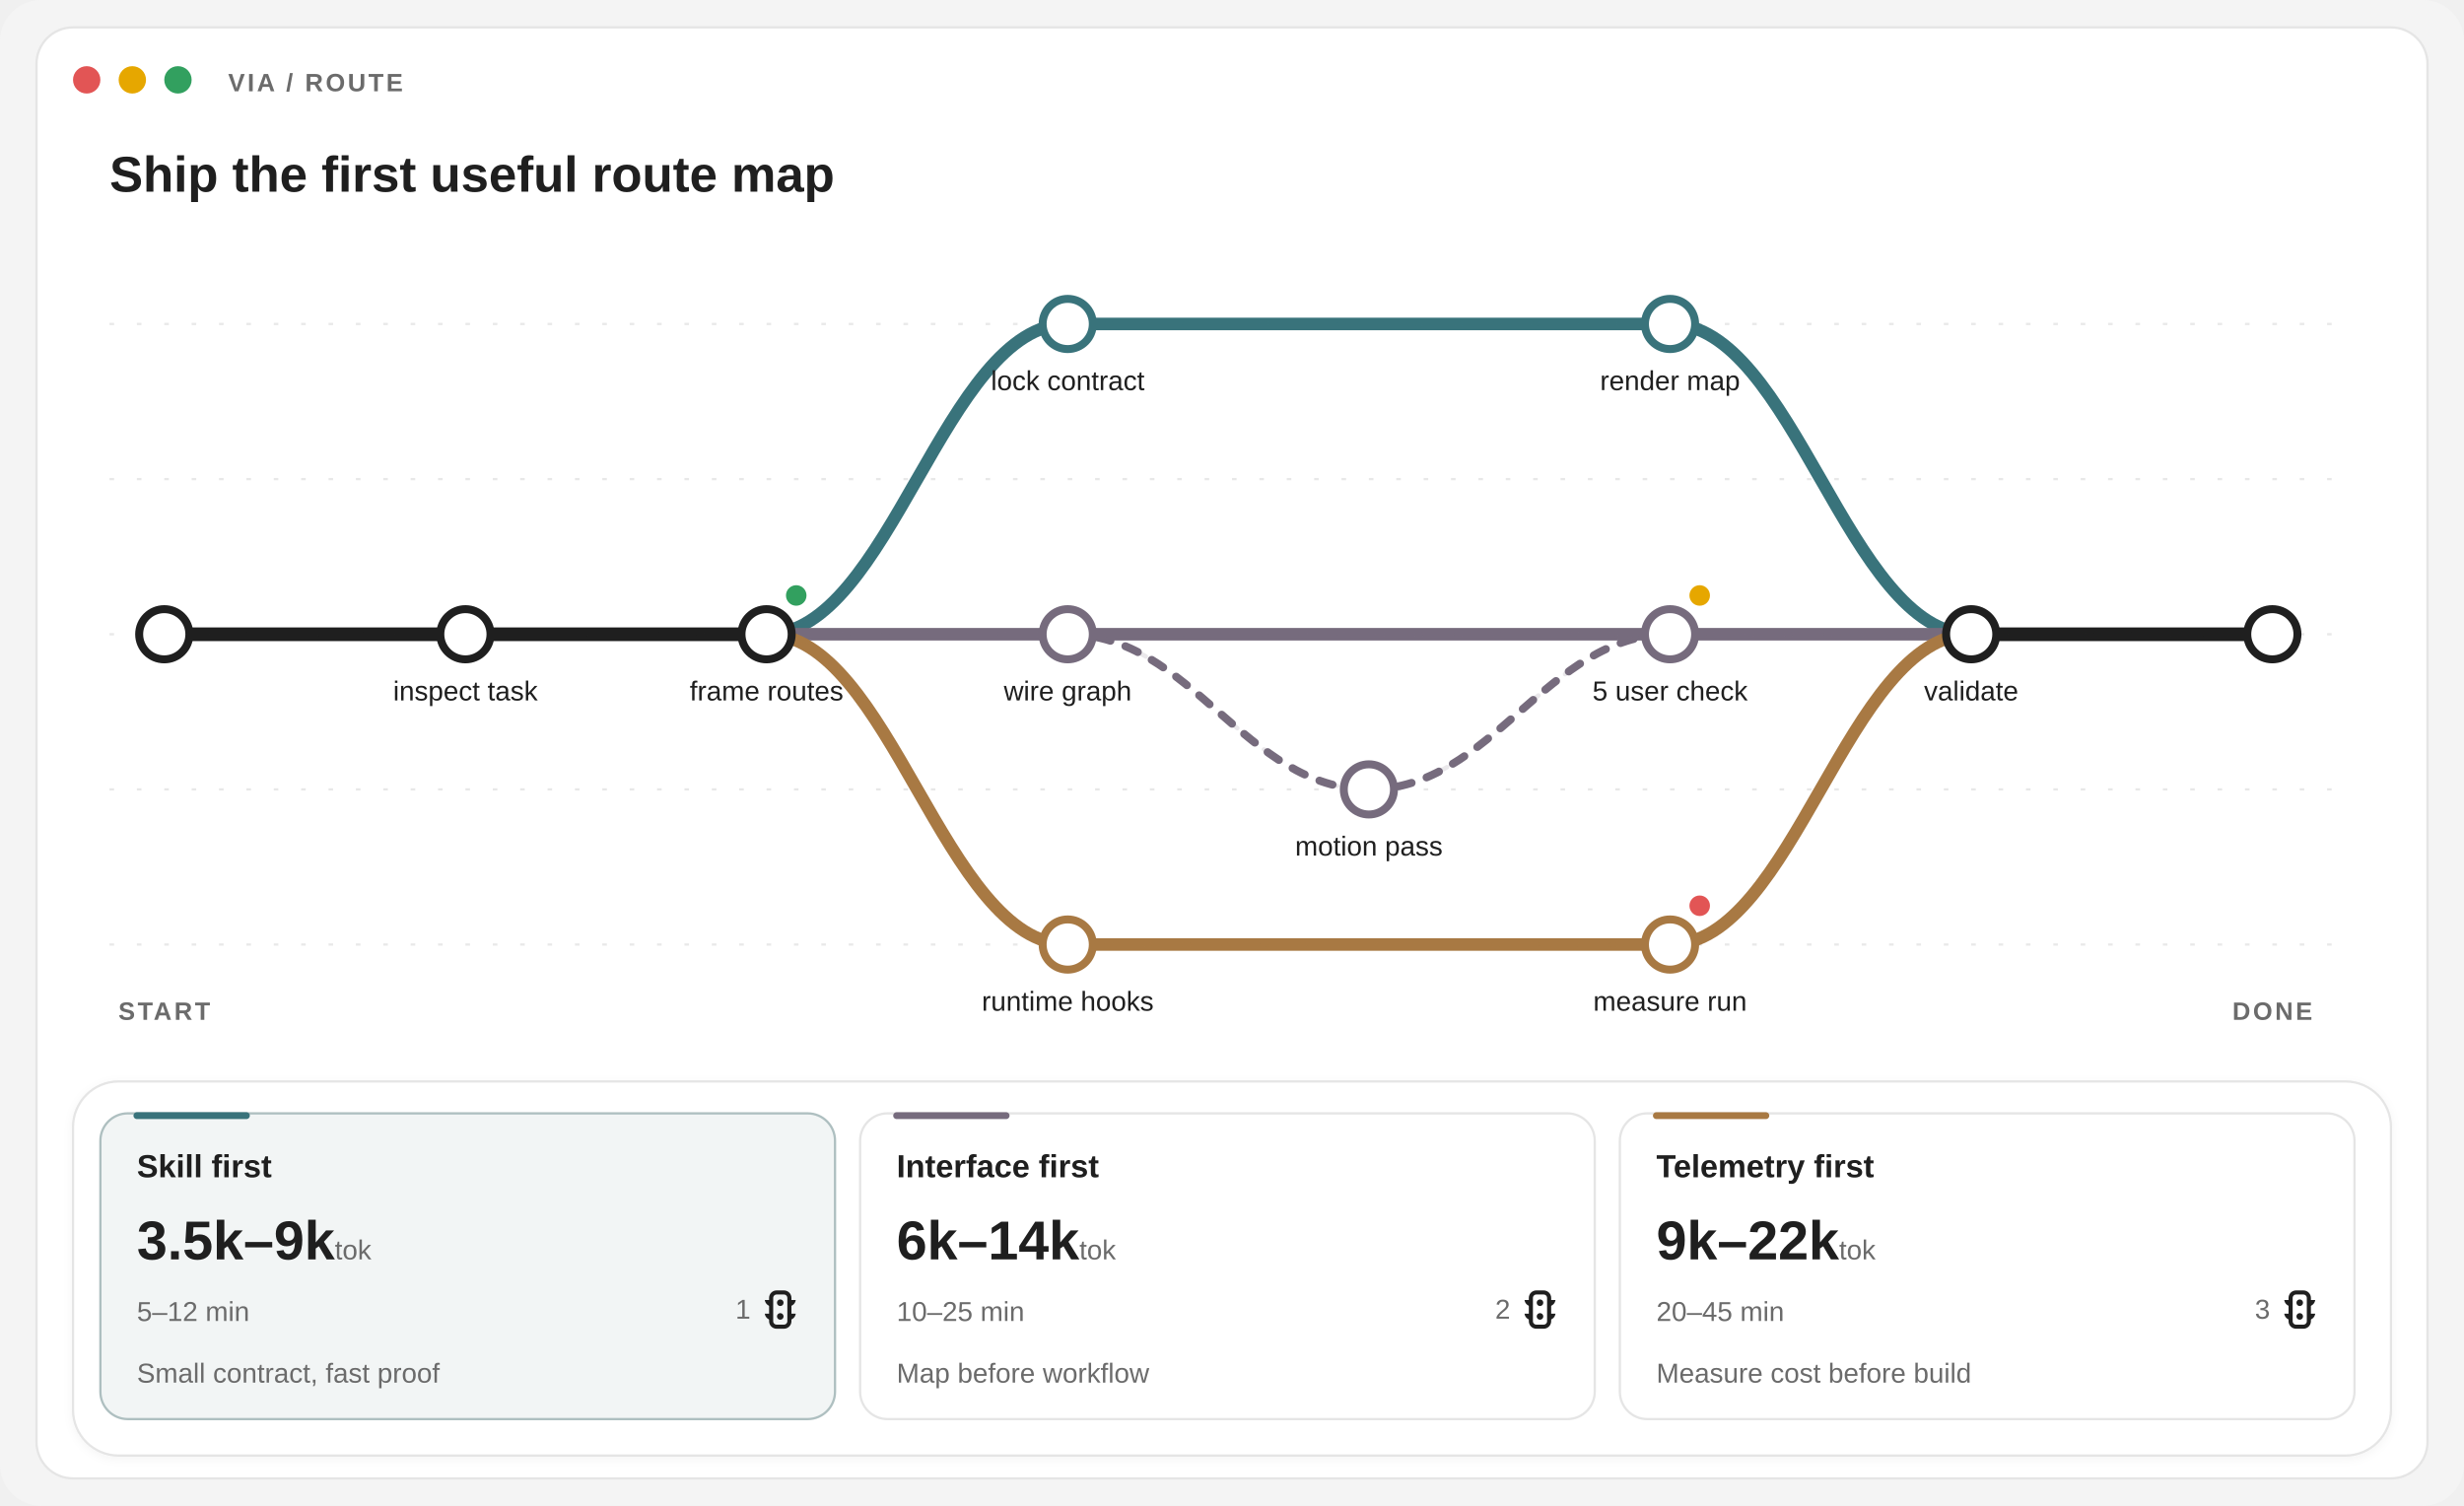
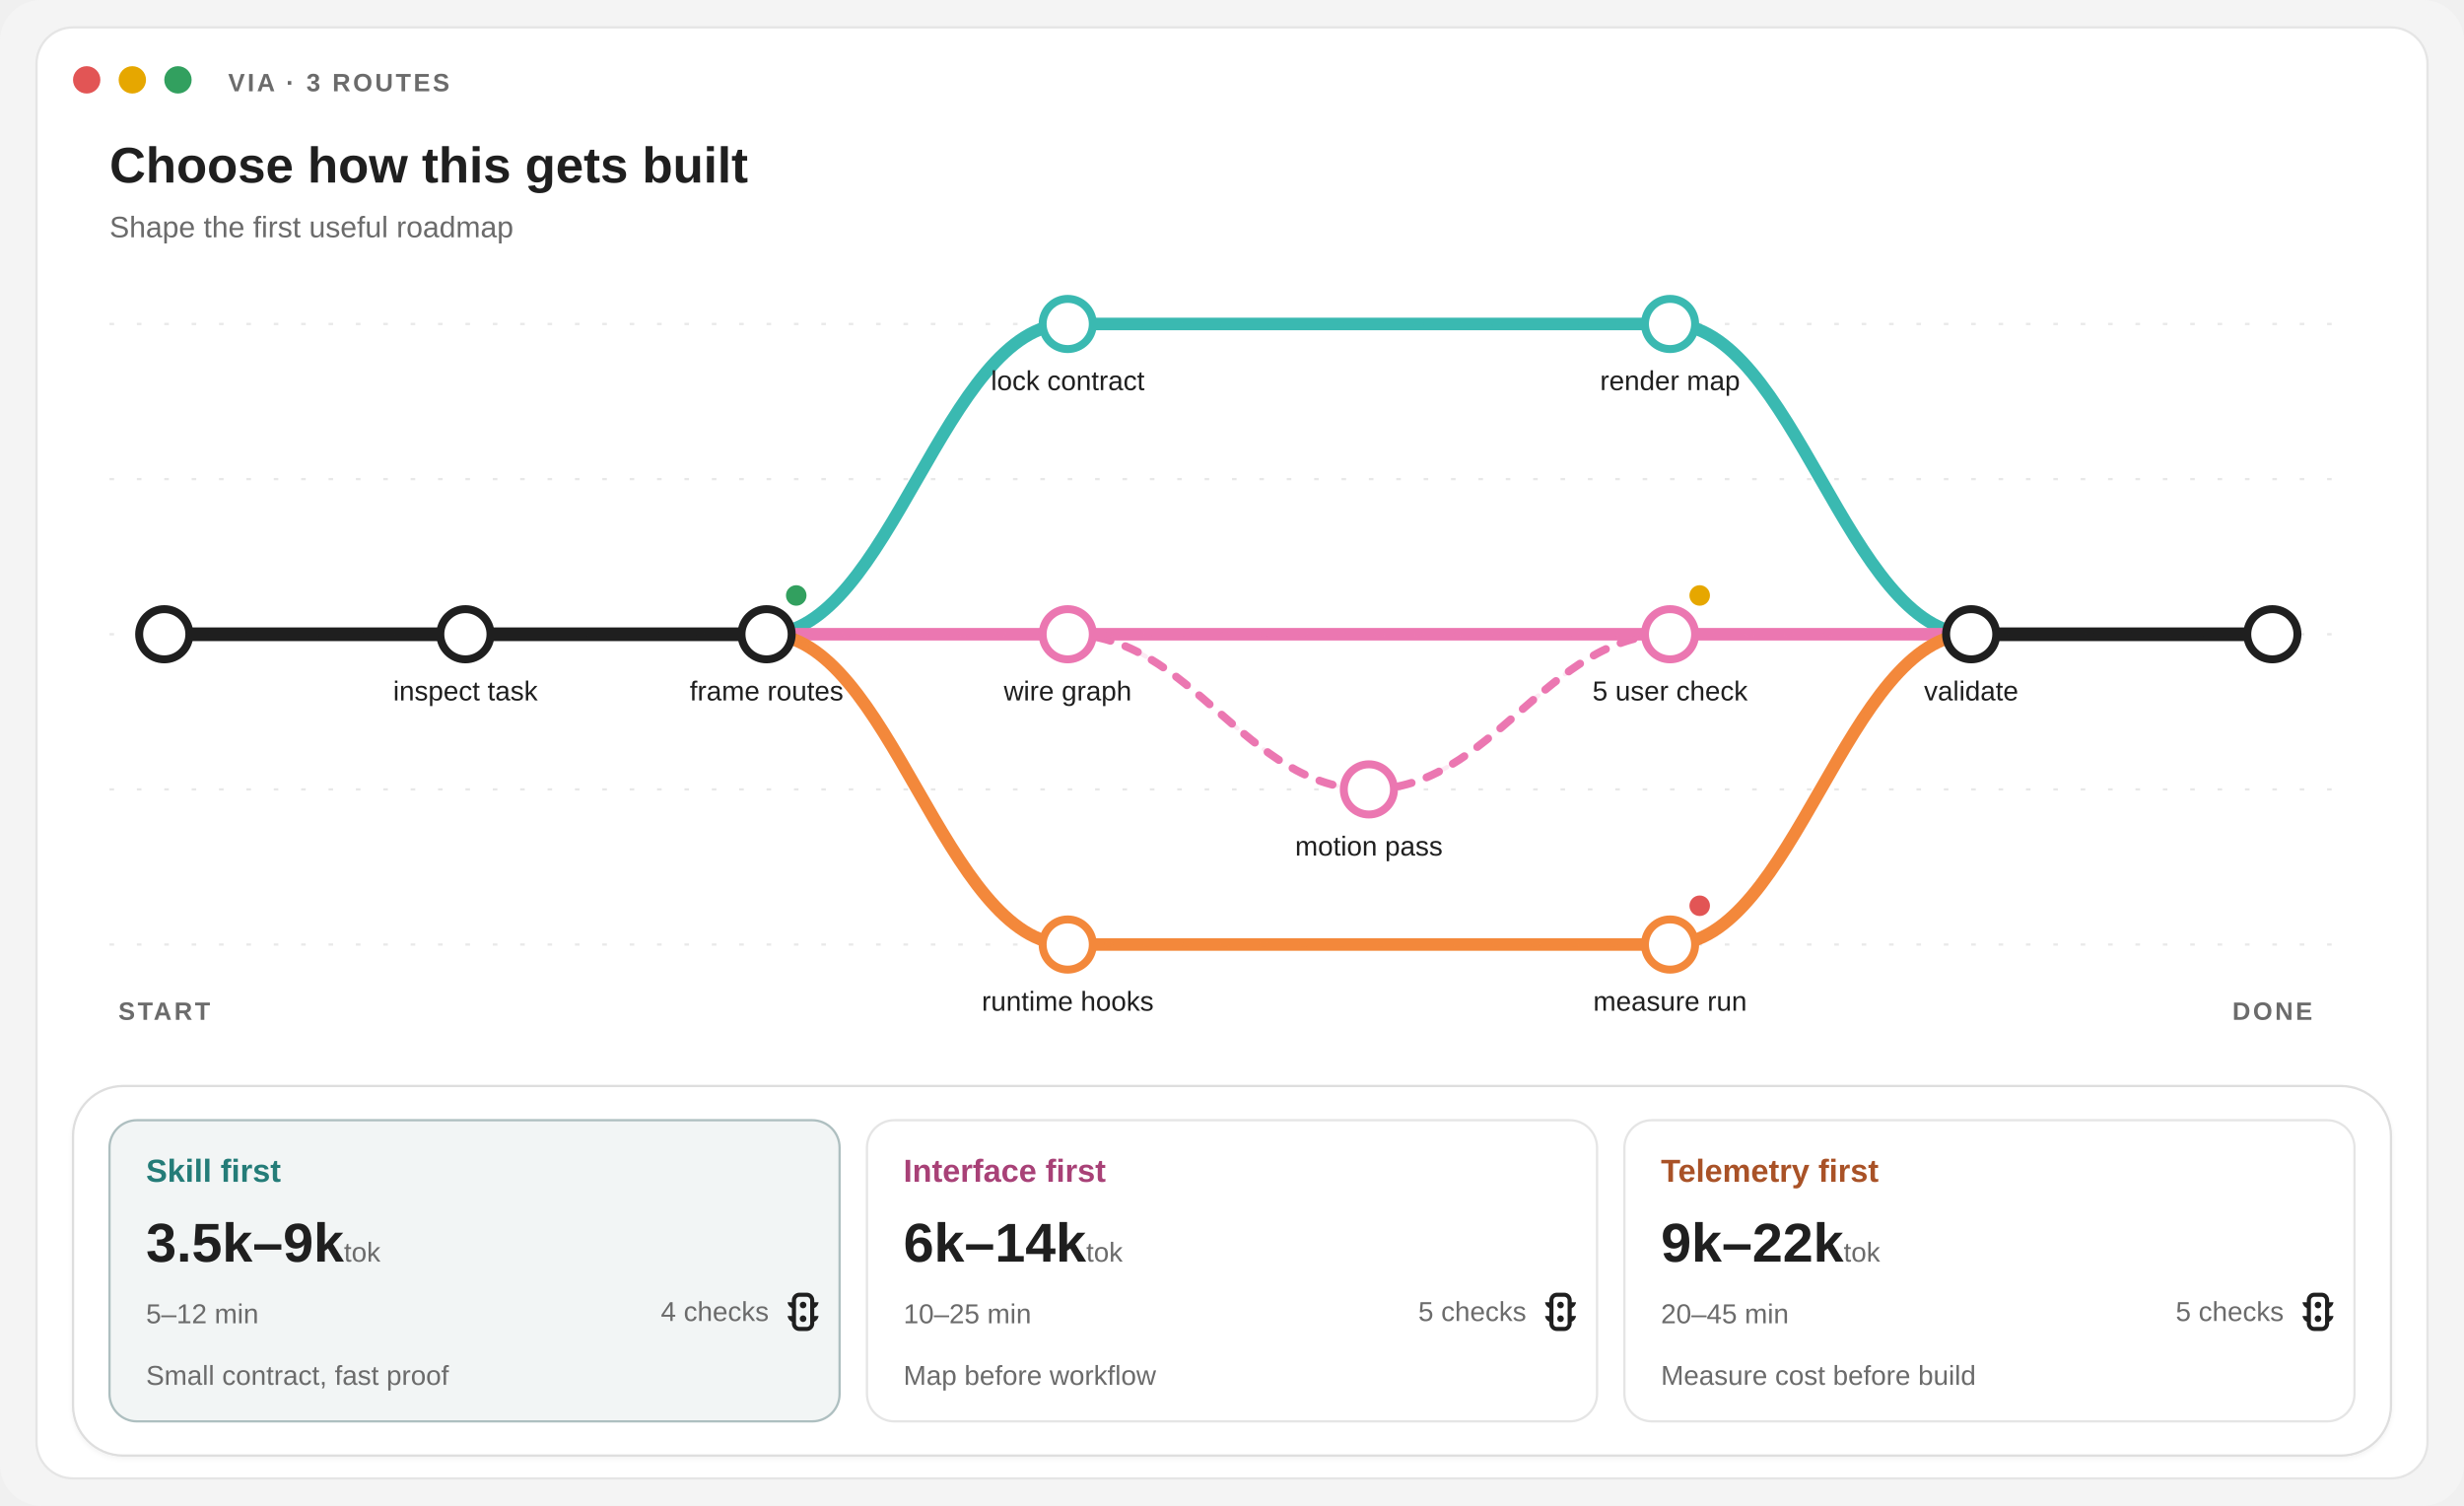
- <svg xmlns="http://www.w3.org/2000/svg" width="1080" height="660" viewBox="0 0 1080 660" role="img" aria-label="Ship the first useful route map">
+ <svg xmlns="http://www.w3.org/2000/svg" width="1080" height="660" viewBox="0 0 1080 660" role="img" aria-label="Shape the first useful roadmap">
  <defs>
    <filter id="dock-shadow" x="-8%" y="-30%" width="116%" height="170%" color-interpolation-filters="sRGB">
-       <feDropShadow dx="0" dy="5" stdDeviation="11" flood-color="#000000" flood-opacity=".075" />
-       <feDropShadow dx="0" dy="1" stdDeviation="2" flood-color="#000000" flood-opacity=".045" />
+       <feDropShadow dx="0" dy="7" stdDeviation="12" flood-color="#000000" flood-opacity=".11" />
+       <feDropShadow dx="0" dy="2" stdDeviation="4" flood-color="#000000" flood-opacity=".08" />
+       <feDropShadow dx="0" dy="1" stdDeviation="1" flood-color="#000000" flood-opacity=".05" />
    </filter>
  </defs>
  <style>
-     text{font-family:-apple-system,BlinkMacSystemFont,"Segoe UI","Noto Sans SC",Arial,sans-serif;font-variant-numeric:tabular-nums}.title{font-size:22px;font-weight:600;fill:#1F1F1F}.eyebrow{font-size:11px;font-weight:600;letter-spacing:1.1px;fill:#6B6B6B}.node-label{font-size:12px;font-weight:450;fill:#1F1F1F}.card-label{font-size:14px;font-weight:600;fill:#1F1F1F}.cost{font-size:24px;font-weight:600;fill:#1F1F1F}.unit{font-size:12px;font-weight:500;fill:#6B6B6B}.meta{font-size:12px;font-weight:500;fill:#6B6B6B}.gate-count{font-size:12px;font-weight:500;fill:#6B6B6B}.summary{font-size:12px;font-weight:400;fill:#6B6B6B}.card rect,.route-rail{transition:fill .18s ease,stroke .18s ease}.flow{opacity:.16;stroke-dasharray:2 15;animation:travel 1.25s linear infinite}.window-lights circle{transform-box:fill-box;transform-origin:center}.window-lights:hover circle{animation:light-pop .32s ease both}.window-lights circle:nth-child(2){animation-delay:.04s}.window-lights circle:nth-child(3){animation-delay:.08s}@keyframes travel{to{stroke-dashoffset:-34}}@keyframes light-pop{50%{transform:scale(1.2)}}@media(prefers-reduced-motion:reduce){.flow{animation:none}.window-lights circle{animation:none!important}.card rect,.route-rail{transition:none}}
+     text{font-family:-apple-system,BlinkMacSystemFont,"Segoe UI","Noto Sans SC",Arial,sans-serif;font-variant-numeric:tabular-nums}.title{font-size:22px;font-weight:600;fill:#1F1F1F}.subtitle{font-size:13px;font-weight:400;fill:#6B6B6B}.eyebrow{font-size:11px;font-weight:600;letter-spacing:1.1px;fill:#6B6B6B}.node-label{font-size:12px;font-weight:450;fill:#1F1F1F}.card-label{font-size:14px;font-weight:650}.cost{font-size:24px;font-weight:600;fill:#1F1F1F}.unit{font-size:12px;font-weight:500;fill:#6B6B6B}.meta{font-size:12px;font-weight:500;fill:#6B6B6B}.check-count{font-size:12px;font-weight:500;fill:#6B6B6B}.summary{font-size:12px;font-weight:400;fill:#6B6B6B}.card rect{transition:fill .18s ease,stroke .18s ease}.flow{opacity:.16;stroke-dasharray:2 15;animation:travel 1.25s linear infinite}.window-lights circle{transform-box:fill-box;transform-origin:center}.window-lights:hover circle{animation:light-pop .32s ease both}.window-lights circle:nth-child(2){animation-delay:.04s}.window-lights circle:nth-child(3){animation-delay:.08s}@keyframes travel{to{stroke-dashoffset:-34}}@keyframes light-pop{50%{transform:scale(1.2)}}@media(prefers-reduced-motion:reduce){.flow{animation:none}.window-lights circle{animation:none!important}.card rect{transition:none}}
  </style>
  <rect width="1080" height="660" rx="18" fill="#F4F4F4" />
  <rect x="16" y="12" width="1048" height="636" rx="16" fill="#FFFFFF" stroke="#E5E5E5" />
  <g class="window-lights" transform="translate(38 35)">
    <circle cx="0" cy="0" r="6" fill="#E25555" />
    <circle cx="20" cy="0" r="6" fill="#E6A700" />
    <circle cx="40" cy="0" r="6" fill="#32A05F" />
  </g>
-   <text x="100" y="40" class="eyebrow">VIA / ROUTE</text>
-   <text x="48" y="84" class="title">Ship the first useful route map</text>
+   <text x="100" y="40" class="eyebrow">VIA · 3 ROUTES</text>
+   <text x="48" y="80" class="title">Choose how this gets built</text>
+   <text x="48" y="104" class="subtitle">Shape the first useful roadmap</text>
  <g class="map">
    <path d="M48 142H1032" stroke="#E8E8E8" stroke-width="1" stroke-dasharray="2 10" />
    <path d="M48 210H1032" stroke="#E8E8E8" stroke-width="1" stroke-dasharray="2 10" />
    <path d="M48 278H1032" stroke="#E8E8E8" stroke-width="1" stroke-dasharray="2 10" />
    <path d="M48 346H1032" stroke="#E8E8E8" stroke-width="1" stroke-dasharray="2 10" />
    <path d="M48 414H1032" stroke="#E8E8E8" stroke-width="1" stroke-dasharray="2 10" />
    <path class="edge e0" d="M72 278 C126 278 150 278 204 278" fill="none" stroke="#1F1F1F" stroke-width="6" stroke-linecap="round" />
    <path class="flow" d="M72 278 C126 278 150 278 204 278" fill="none" stroke="#1F1F1F" stroke-width="2" stroke-linecap="round" />
    <path class="edge e1" d="M204 278 C258 278 282 278 336 278" fill="none" stroke="#1F1F1F" stroke-width="6" stroke-linecap="round" />
    <path class="flow" d="M204 278 C258 278 282 278 336 278" fill="none" stroke="#1F1F1F" stroke-width="2" stroke-linecap="round" />
-     <path class="edge e2" d="M336 278 C390 278 414 142 468 142" fill="none" stroke="#39737B" stroke-width="5.5" stroke-linecap="round" />
-     <path class="flow" d="M336 278 C390 278 414 142 468 142" fill="none" stroke="#39737B" stroke-width="2" stroke-linecap="round" />
-     <path class="edge e3" d="M468 142 C522 142 678 142 732 142" fill="none" stroke="#39737B" stroke-width="5.5" stroke-linecap="round" />
-     <path class="flow" d="M468 142 C522 142 678 142 732 142" fill="none" stroke="#39737B" stroke-width="2" stroke-linecap="round" />
-     <path class="edge e4" d="M732 142 C786 142 810 278 864 278" fill="none" stroke="#39737B" stroke-width="5.5" stroke-linecap="round" />
-     <path class="flow" d="M732 142 C786 142 810 278 864 278" fill="none" stroke="#39737B" stroke-width="2" stroke-linecap="round" />
-     <path class="edge e5" d="M336 278 C390 278 414 278 468 278" fill="none" stroke="#766B7D" stroke-width="5.5" stroke-linecap="round" />
-     <path class="flow" d="M336 278 C390 278 414 278 468 278" fill="none" stroke="#766B7D" stroke-width="2" stroke-linecap="round" />
-     <path class="edge e6" d="M468 278 C522 278 678 278 732 278" fill="none" stroke="#766B7D" stroke-width="5.5" stroke-linecap="round" />
-     <path class="flow" d="M468 278 C522 278 678 278 732 278" fill="none" stroke="#766B7D" stroke-width="2" stroke-linecap="round" />
-     <path class="edge e7" d="M468 278 C522 278 546 346 600 346" fill="none" stroke="#766B7D" stroke-width="3.5" stroke-linecap="round" stroke-dasharray="6 7" />
-     <path class="flow" d="M468 278 C522 278 546 346 600 346" fill="none" stroke="#766B7D" stroke-width="2" stroke-linecap="round" />
-     <path class="edge e8" d="M600 346 C654 346 678 278 732 278" fill="none" stroke="#766B7D" stroke-width="3.5" stroke-linecap="round" stroke-dasharray="6 7" />
-     <path class="flow" d="M600 346 C654 346 678 278 732 278" fill="none" stroke="#766B7D" stroke-width="2" stroke-linecap="round" />
-     <path class="edge e9" d="M732 278 C786 278 810 278 864 278" fill="none" stroke="#766B7D" stroke-width="5.5" stroke-linecap="round" />
-     <path class="flow" d="M732 278 C786 278 810 278 864 278" fill="none" stroke="#766B7D" stroke-width="2" stroke-linecap="round" />
-     <path class="edge e10" d="M336 278 C390 278 414 414 468 414" fill="none" stroke="#A87943" stroke-width="5.5" stroke-linecap="round" />
-     <path class="flow" d="M336 278 C390 278 414 414 468 414" fill="none" stroke="#A87943" stroke-width="2" stroke-linecap="round" />
-     <path class="edge e11" d="M468 414 C522 414 678 414 732 414" fill="none" stroke="#A87943" stroke-width="5.5" stroke-linecap="round" />
-     <path class="flow" d="M468 414 C522 414 678 414 732 414" fill="none" stroke="#A87943" stroke-width="2" stroke-linecap="round" />
-     <path class="edge e12" d="M732 414 C786 414 810 278 864 278" fill="none" stroke="#A87943" stroke-width="5.5" stroke-linecap="round" />
-     <path class="flow" d="M732 414 C786 414 810 278 864 278" fill="none" stroke="#A87943" stroke-width="2" stroke-linecap="round" />
+     <path class="edge e2" d="M336 278 C390 278 414 142 468 142" fill="none" stroke="#3AB9B1" stroke-width="5.5" stroke-linecap="round" />
+     <path class="flow" d="M336 278 C390 278 414 142 468 142" fill="none" stroke="#3AB9B1" stroke-width="2" stroke-linecap="round" />
+     <path class="edge e3" d="M468 142 C522 142 678 142 732 142" fill="none" stroke="#3AB9B1" stroke-width="5.5" stroke-linecap="round" />
+     <path class="flow" d="M468 142 C522 142 678 142 732 142" fill="none" stroke="#3AB9B1" stroke-width="2" stroke-linecap="round" />
+     <path class="edge e4" d="M732 142 C786 142 810 278 864 278" fill="none" stroke="#3AB9B1" stroke-width="5.5" stroke-linecap="round" />
+     <path class="flow" d="M732 142 C786 142 810 278 864 278" fill="none" stroke="#3AB9B1" stroke-width="2" stroke-linecap="round" />
+     <path class="edge e5" d="M336 278 C390 278 414 278 468 278" fill="none" stroke="#EB77B1" stroke-width="5.5" stroke-linecap="round" />
+     <path class="flow" d="M336 278 C390 278 414 278 468 278" fill="none" stroke="#EB77B1" stroke-width="2" stroke-linecap="round" />
+     <path class="edge e6" d="M468 278 C522 278 678 278 732 278" fill="none" stroke="#EB77B1" stroke-width="5.5" stroke-linecap="round" />
+     <path class="flow" d="M468 278 C522 278 678 278 732 278" fill="none" stroke="#EB77B1" stroke-width="2" stroke-linecap="round" />
+     <path class="edge e7" d="M468 278 C522 278 546 346 600 346" fill="none" stroke="#EB77B1" stroke-width="3.5" stroke-linecap="round" stroke-dasharray="6 7" />
+     <path class="flow" d="M468 278 C522 278 546 346 600 346" fill="none" stroke="#EB77B1" stroke-width="2" stroke-linecap="round" />
+     <path class="edge e8" d="M600 346 C654 346 678 278 732 278" fill="none" stroke="#EB77B1" stroke-width="3.5" stroke-linecap="round" stroke-dasharray="6 7" />
+     <path class="flow" d="M600 346 C654 346 678 278 732 278" fill="none" stroke="#EB77B1" stroke-width="2" stroke-linecap="round" />
+     <path class="edge e9" d="M732 278 C786 278 810 278 864 278" fill="none" stroke="#EB77B1" stroke-width="5.5" stroke-linecap="round" />
+     <path class="flow" d="M732 278 C786 278 810 278 864 278" fill="none" stroke="#EB77B1" stroke-width="2" stroke-linecap="round" />
+     <path class="edge e10" d="M336 278 C390 278 414 414 468 414" fill="none" stroke="#F3883B" stroke-width="5.5" stroke-linecap="round" />
+     <path class="flow" d="M336 278 C390 278 414 414 468 414" fill="none" stroke="#F3883B" stroke-width="2" stroke-linecap="round" />
+     <path class="edge e11" d="M468 414 C522 414 678 414 732 414" fill="none" stroke="#F3883B" stroke-width="5.5" stroke-linecap="round" />
+     <path class="flow" d="M468 414 C522 414 678 414 732 414" fill="none" stroke="#F3883B" stroke-width="2" stroke-linecap="round" />
+     <path class="edge e12" d="M732 414 C786 414 810 278 864 278" fill="none" stroke="#F3883B" stroke-width="5.5" stroke-linecap="round" />
+     <path class="flow" d="M732 414 C786 414 810 278 864 278" fill="none" stroke="#F3883B" stroke-width="2" stroke-linecap="round" />
    <path class="edge e13" d="M864 278 C918 278 942 278 996 278" fill="none" stroke="#1F1F1F" stroke-width="6" stroke-linecap="round" />
    <path class="flow" d="M864 278 C918 278 942 278 996 278" fill="none" stroke="#1F1F1F" stroke-width="2" stroke-linecap="round" />
    <g class="node">
      <circle cx="72" cy="278" r="11" fill="#FFFFFF" stroke="#1F1F1F" stroke-width="3.5" />
    </g>
    <g class="node">
      <circle cx="204" cy="278" r="11" fill="#FFFFFF" stroke="#1F1F1F" stroke-width="3.5" />
      <text x="204" y="307" text-anchor="middle" class="node-label">inspect task</text>
    </g>
    <g class="node">
      <circle cx="336" cy="278" r="11" fill="#FFFFFF" stroke="#1F1F1F" stroke-width="3.5" />
      <g transform="translate(349 261)">
        <circle r="6" fill="#32A05F" stroke="#FFFFFF" stroke-width="3" />
      </g>
      <text x="336" y="307" text-anchor="middle" class="node-label">frame routes</text>
    </g>
    <g class="node">
-       <circle cx="468" cy="142" r="11" fill="#FFFFFF" stroke="#39737B" stroke-width="3.5" />
+       <circle cx="468" cy="142" r="11" fill="#FFFFFF" stroke="#3AB9B1" stroke-width="3.5" />
      <text x="468" y="171" text-anchor="middle" class="node-label">lock contract</text>
    </g>
    <g class="node">
-       <circle cx="732" cy="142" r="11" fill="#FFFFFF" stroke="#39737B" stroke-width="3.5" />
+       <circle cx="732" cy="142" r="11" fill="#FFFFFF" stroke="#3AB9B1" stroke-width="3.5" />
      <text x="732" y="171" text-anchor="middle" class="node-label">render map</text>
    </g>
    <g class="node">
-       <circle cx="468" cy="278" r="11" fill="#FFFFFF" stroke="#766B7D" stroke-width="3.5" />
+       <circle cx="468" cy="278" r="11" fill="#FFFFFF" stroke="#EB77B1" stroke-width="3.5" />
      <text x="468" y="307" text-anchor="middle" class="node-label">wire graph</text>
    </g>
    <g class="node">
-       <circle cx="600" cy="346" r="11" fill="#FFFFFF" stroke="#766B7D" stroke-width="3.5" />
+       <circle cx="600" cy="346" r="11" fill="#FFFFFF" stroke="#EB77B1" stroke-width="3.5" />
      <text x="600" y="375" text-anchor="middle" class="node-label">motion pass</text>
    </g>
    <g class="node">
-       <circle cx="732" cy="278" r="11" fill="#FFFFFF" stroke="#766B7D" stroke-width="3.5" />
+       <circle cx="732" cy="278" r="11" fill="#FFFFFF" stroke="#EB77B1" stroke-width="3.5" />
      <g transform="translate(745 261)">
        <circle r="6" fill="#E6A700" stroke="#FFFFFF" stroke-width="3" />
      </g>
      <text x="732" y="307" text-anchor="middle" class="node-label">5 user check</text>
    </g>
    <g class="node">
-       <circle cx="468" cy="414" r="11" fill="#FFFFFF" stroke="#A87943" stroke-width="3.5" />
+       <circle cx="468" cy="414" r="11" fill="#FFFFFF" stroke="#F3883B" stroke-width="3.5" />
      <text x="468" y="443" text-anchor="middle" class="node-label">runtime hooks</text>
    </g>
    <g class="node">
-       <circle cx="732" cy="414" r="11" fill="#FFFFFF" stroke="#A87943" stroke-width="3.5" />
+       <circle cx="732" cy="414" r="11" fill="#FFFFFF" stroke="#F3883B" stroke-width="3.5" />
      <g transform="translate(745 397)">
        <circle r="6" fill="#E25555" stroke="#FFFFFF" stroke-width="3" />
      </g>
      <text x="732" y="443" text-anchor="middle" class="node-label">measure run</text>
    </g>
    <g class="node">
      <circle cx="864" cy="278" r="11" fill="#FFFFFF" stroke="#1F1F1F" stroke-width="3.5" />
      <text x="864" y="307" text-anchor="middle" class="node-label">validate</text>
    </g>
    <g class="node">
      <circle cx="996" cy="278" r="11" fill="#FFFFFF" stroke="#1F1F1F" stroke-width="3.5" />
    </g>
  </g>
  <text x="72" y="447" text-anchor="middle" class="eyebrow">START</text>
  <text x="996" y="447" text-anchor="middle" class="eyebrow">DONE</text>
-   <rect class="route-dock" x="32" y="474" width="1016" height="164" rx="20" fill="#FFFFFF" stroke="#E5E5E5" filter="url(#dock-shadow)" />
-   <g class="card selected" data-route-id="skill-first" transform="translate(44 488)" aria-label="Skill first, 3.5k–9k tokens, 5 to 12 minutes">
-     <rect width="322" height="134" rx="12" fill="#F2F5F5" stroke="#AEBFC0" stroke-width="1" />
-     <path class="route-rail" d="M16 1H64" fill="none" stroke="#39737B" stroke-width="3" stroke-linecap="round" />
-     <text x="16" y="28" class="card-label">Skill first</text>
-     <text x="16" y="64" class="cost">3.5k–9k<tspan class="unit"> tok</tspan>
+   <rect class="route-dock" x="32" y="476" width="1016" height="162" rx="22" fill="#FFFFFF" stroke="#DEDEDE" filter="url(#dock-shadow)" />
+   <g class="card selected" data-route-id="skill-first" transform="translate(48 491)" aria-label="Skill first, 3.5k–9k tokens, 5 to 12 minutes, 4 engineering checks">
+     <rect width="320" height="132" rx="12" fill="#F2F5F5" stroke="#AEBFC0" stroke-width="1" />
+     <text x="16" y="27" class="card-label" fill="#247C78">Skill first</text>
+     <text x="16" y="62" class="cost">3.5k–9k<tspan class="unit"> tok</tspan>
    </text>
-     <text x="16" y="91" class="meta">5–12 min</text>
-     <g class="gate-light" transform="translate(291 86)" aria-label="1 gate">
-       <text x="-6" y="4" text-anchor="end" class="gate-count">1</text>
+     <text x="16" y="89" class="meta">5–12 min</text>
+     <g class="gate-light" transform="translate(297 84)" aria-label="4 engineering checks">
+       <text x="-8" y="4" text-anchor="end" class="check-count">4 checks</text>
      <g transform="translate(-2 -9)" fill="#1F1F1F">
        <rect x="5" y="1.5" width="8" height="15" rx="2.4" fill="none" stroke="#1F1F1F" stroke-width="1.8" />
        <circle cx="9" cy="6" r="1.45" />
        <circle cx="9" cy="12" r="1.45" />
        <path d="M5 4.8H2.2c.25 1.45 1.15 2.45 2.8 2.85V4.8Zm8 0h2.8c-.25 1.45-1.15 2.45-2.8 2.85V4.8ZM5 10.8H2.2c.25 1.45 1.15 2.45 2.8 2.85v-2.85Zm8 0h2.8c-.25 1.45-1.15 2.45-2.8 2.85v-2.85Z" />
      </g>
    </g>
-     <text x="16" y="118" class="summary">Small contract, fast proof</text>
+     <text x="16" y="116" class="summary">Small contract, fast proof</text>
  </g>
-   <g class="card" data-route-id="ui-first" transform="translate(377 488)" aria-label="Interface first, 6k–14k tokens, 10 to 25 minutes">
-     <rect width="322" height="134" rx="12" fill="#FFFFFF" stroke="#E5E5E5" stroke-width="1" />
-     <path class="route-rail" d="M16 1H64" fill="none" stroke="#766B7D" stroke-width="3" stroke-linecap="round" />
-     <text x="16" y="28" class="card-label">Interface first</text>
-     <text x="16" y="64" class="cost">6k–14k<tspan class="unit"> tok</tspan>
+   <g class="card" data-route-id="ui-first" transform="translate(380 491)" aria-label="Interface first, 6k–14k tokens, 10 to 25 minutes, 5 engineering checks">
+     <rect width="320" height="132" rx="12" fill="#FFFFFF" stroke="#E5E5E5" stroke-width="1" />
+     <text x="16" y="27" class="card-label" fill="#A84177">Interface first</text>
+     <text x="16" y="62" class="cost">6k–14k<tspan class="unit"> tok</tspan>
    </text>
-     <text x="16" y="91" class="meta">10–25 min</text>
-     <g class="gate-light" transform="translate(291 86)" aria-label="2 gates">
-       <text x="-6" y="4" text-anchor="end" class="gate-count">2</text>
+     <text x="16" y="89" class="meta">10–25 min</text>
+     <g class="gate-light" transform="translate(297 84)" aria-label="5 engineering checks">
+       <text x="-8" y="4" text-anchor="end" class="check-count">5 checks</text>
      <g transform="translate(-2 -9)" fill="#1F1F1F">
        <rect x="5" y="1.5" width="8" height="15" rx="2.4" fill="none" stroke="#1F1F1F" stroke-width="1.8" />
        <circle cx="9" cy="6" r="1.45" />
        <circle cx="9" cy="12" r="1.45" />
        <path d="M5 4.8H2.2c.25 1.45 1.15 2.45 2.8 2.85V4.8Zm8 0h2.8c-.25 1.45-1.15 2.45-2.8 2.85V4.8ZM5 10.8H2.2c.25 1.45 1.15 2.45 2.8 2.85v-2.85Zm8 0h2.8c-.25 1.45-1.15 2.45-2.8 2.85v-2.85Z" />
      </g>
    </g>
-     <text x="16" y="118" class="summary">Map before workflow</text>
+     <text x="16" y="116" class="summary">Map before workflow</text>
  </g>
-   <g class="card" data-route-id="telemetry-first" transform="translate(710 488)" aria-label="Telemetry first, 9k–22k tokens, 20 to 45 minutes">
-     <rect width="322" height="134" rx="12" fill="#FFFFFF" stroke="#E5E5E5" stroke-width="1" />
-     <path class="route-rail" d="M16 1H64" fill="none" stroke="#A87943" stroke-width="3" stroke-linecap="round" />
-     <text x="16" y="28" class="card-label">Telemetry first</text>
-     <text x="16" y="64" class="cost">9k–22k<tspan class="unit"> tok</tspan>
+   <g class="card" data-route-id="telemetry-first" transform="translate(712 491)" aria-label="Telemetry first, 9k–22k tokens, 20 to 45 minutes, 5 engineering checks">
+     <rect width="320" height="132" rx="12" fill="#FFFFFF" stroke="#E5E5E5" stroke-width="1" />
+     <text x="16" y="27" class="card-label" fill="#A95227">Telemetry first</text>
+     <text x="16" y="62" class="cost">9k–22k<tspan class="unit"> tok</tspan>
    </text>
-     <text x="16" y="91" class="meta">20–45 min</text>
-     <g class="gate-light" transform="translate(291 86)" aria-label="3 gates">
-       <text x="-6" y="4" text-anchor="end" class="gate-count">3</text>
+     <text x="16" y="89" class="meta">20–45 min</text>
+     <g class="gate-light" transform="translate(297 84)" aria-label="5 engineering checks">
+       <text x="-8" y="4" text-anchor="end" class="check-count">5 checks</text>
      <g transform="translate(-2 -9)" fill="#1F1F1F">
        <rect x="5" y="1.5" width="8" height="15" rx="2.4" fill="none" stroke="#1F1F1F" stroke-width="1.8" />
        <circle cx="9" cy="6" r="1.45" />
        <circle cx="9" cy="12" r="1.45" />
        <path d="M5 4.8H2.2c.25 1.45 1.15 2.45 2.8 2.85V4.8Zm8 0h2.8c-.25 1.45-1.15 2.45-2.8 2.85V4.8ZM5 10.8H2.2c.25 1.45 1.15 2.45 2.8 2.85v-2.85Zm8 0h2.8c-.25 1.45-1.15 2.45-2.8 2.85v-2.85Z" />
      </g>
    </g>
-     <text x="16" y="118" class="summary">Measure cost before build</text>
+     <text x="16" y="116" class="summary">Measure cost before build</text>
  </g>
</svg>
